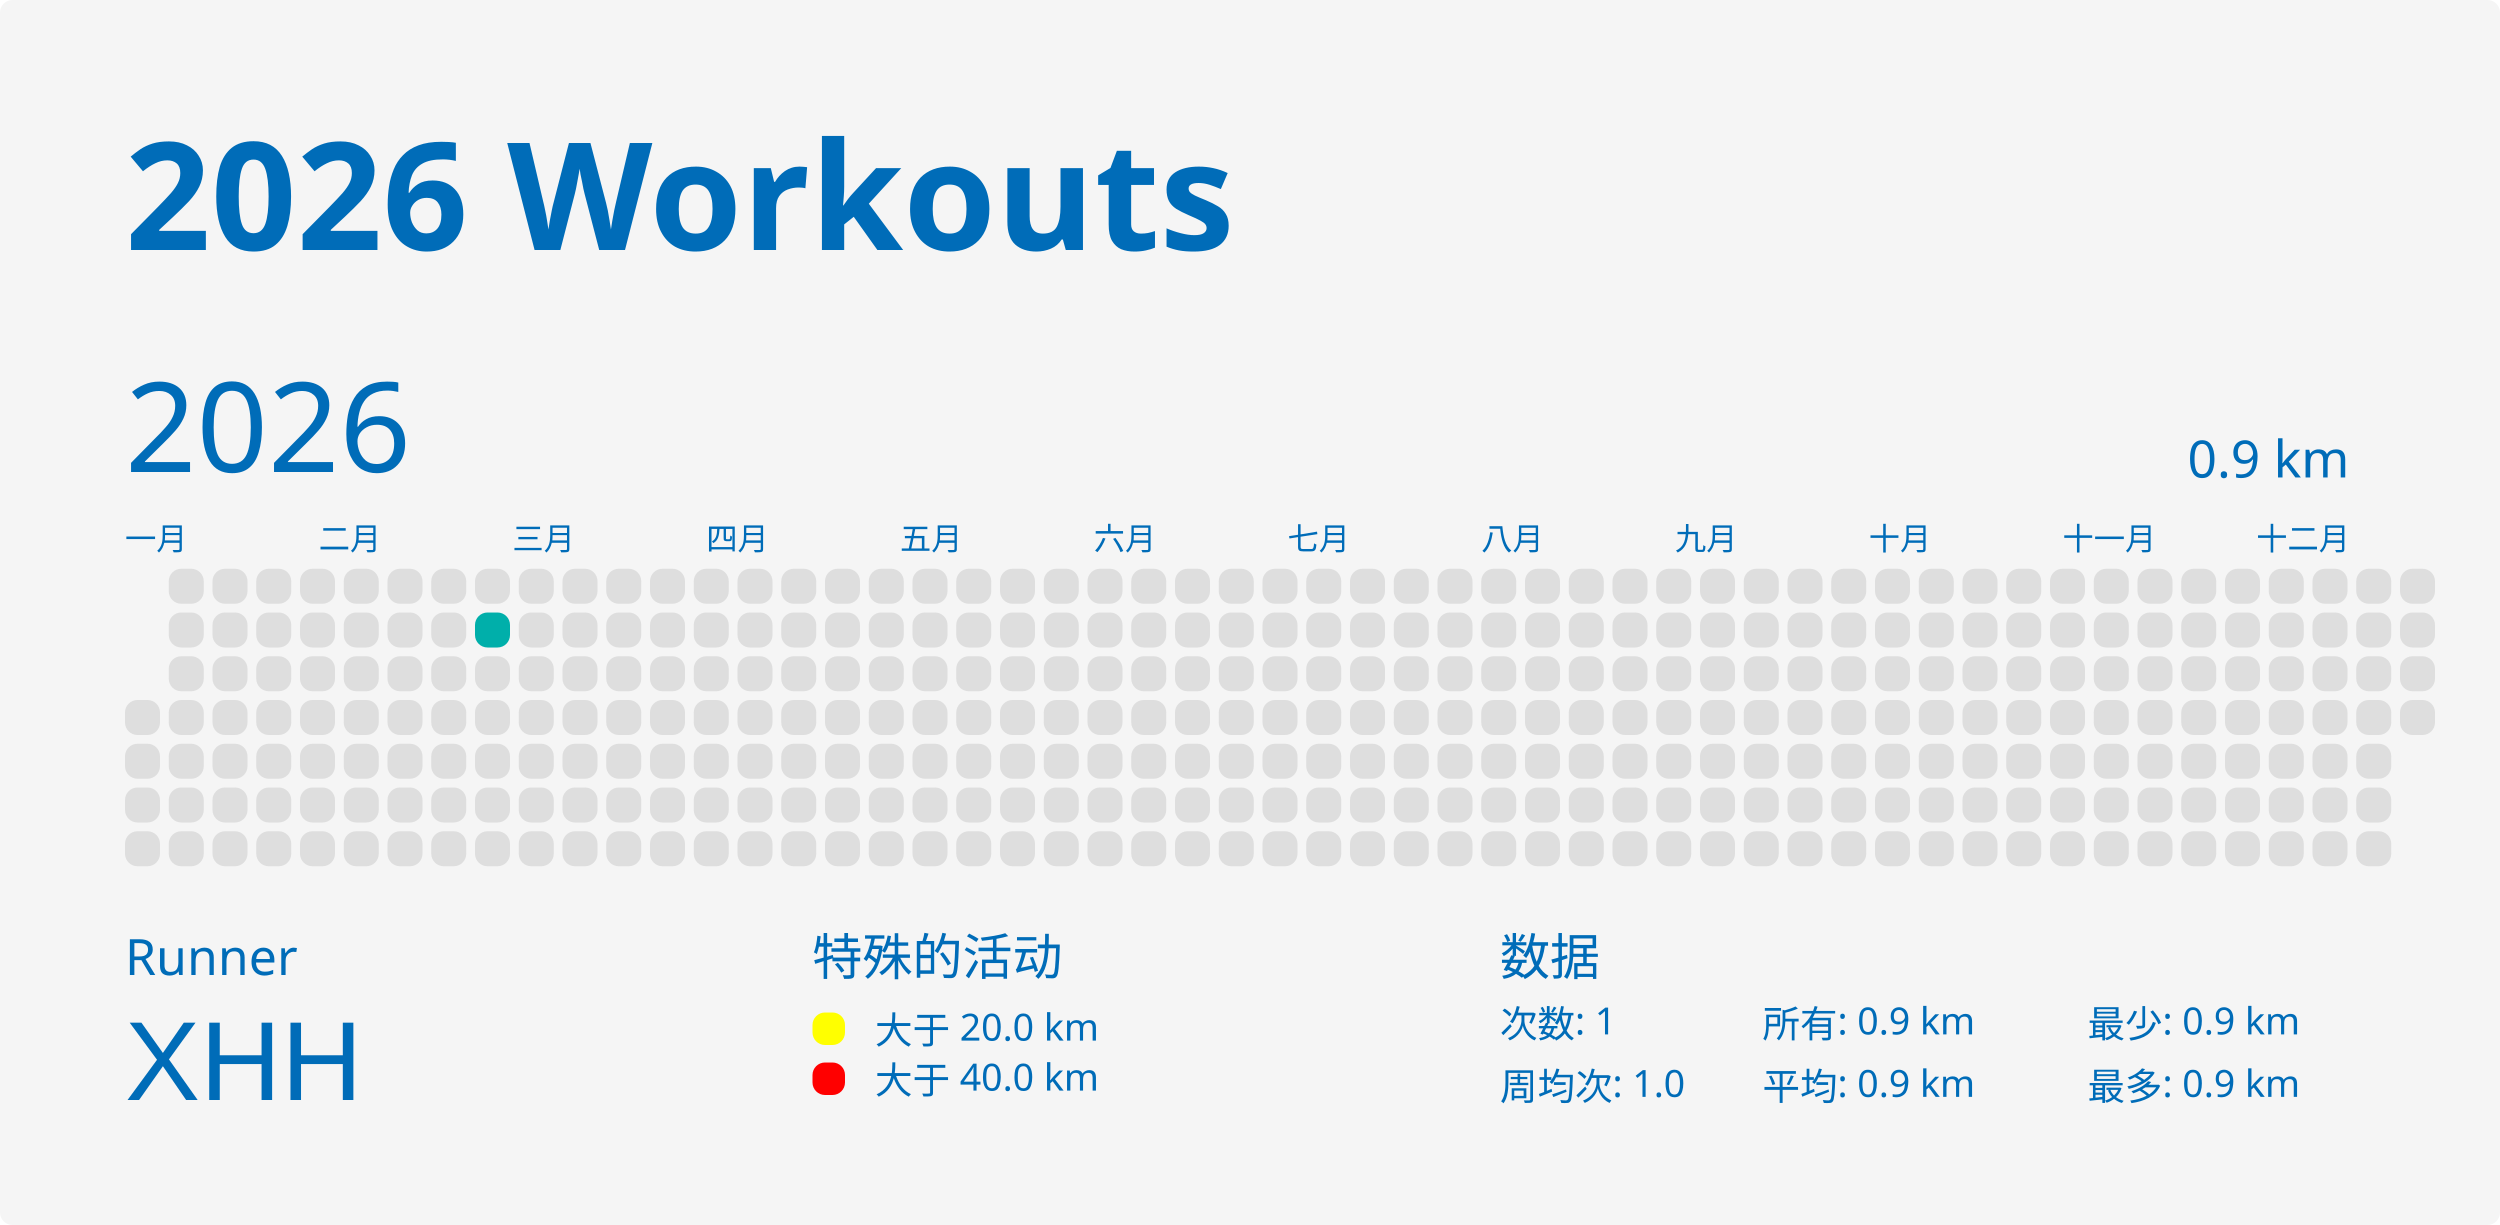
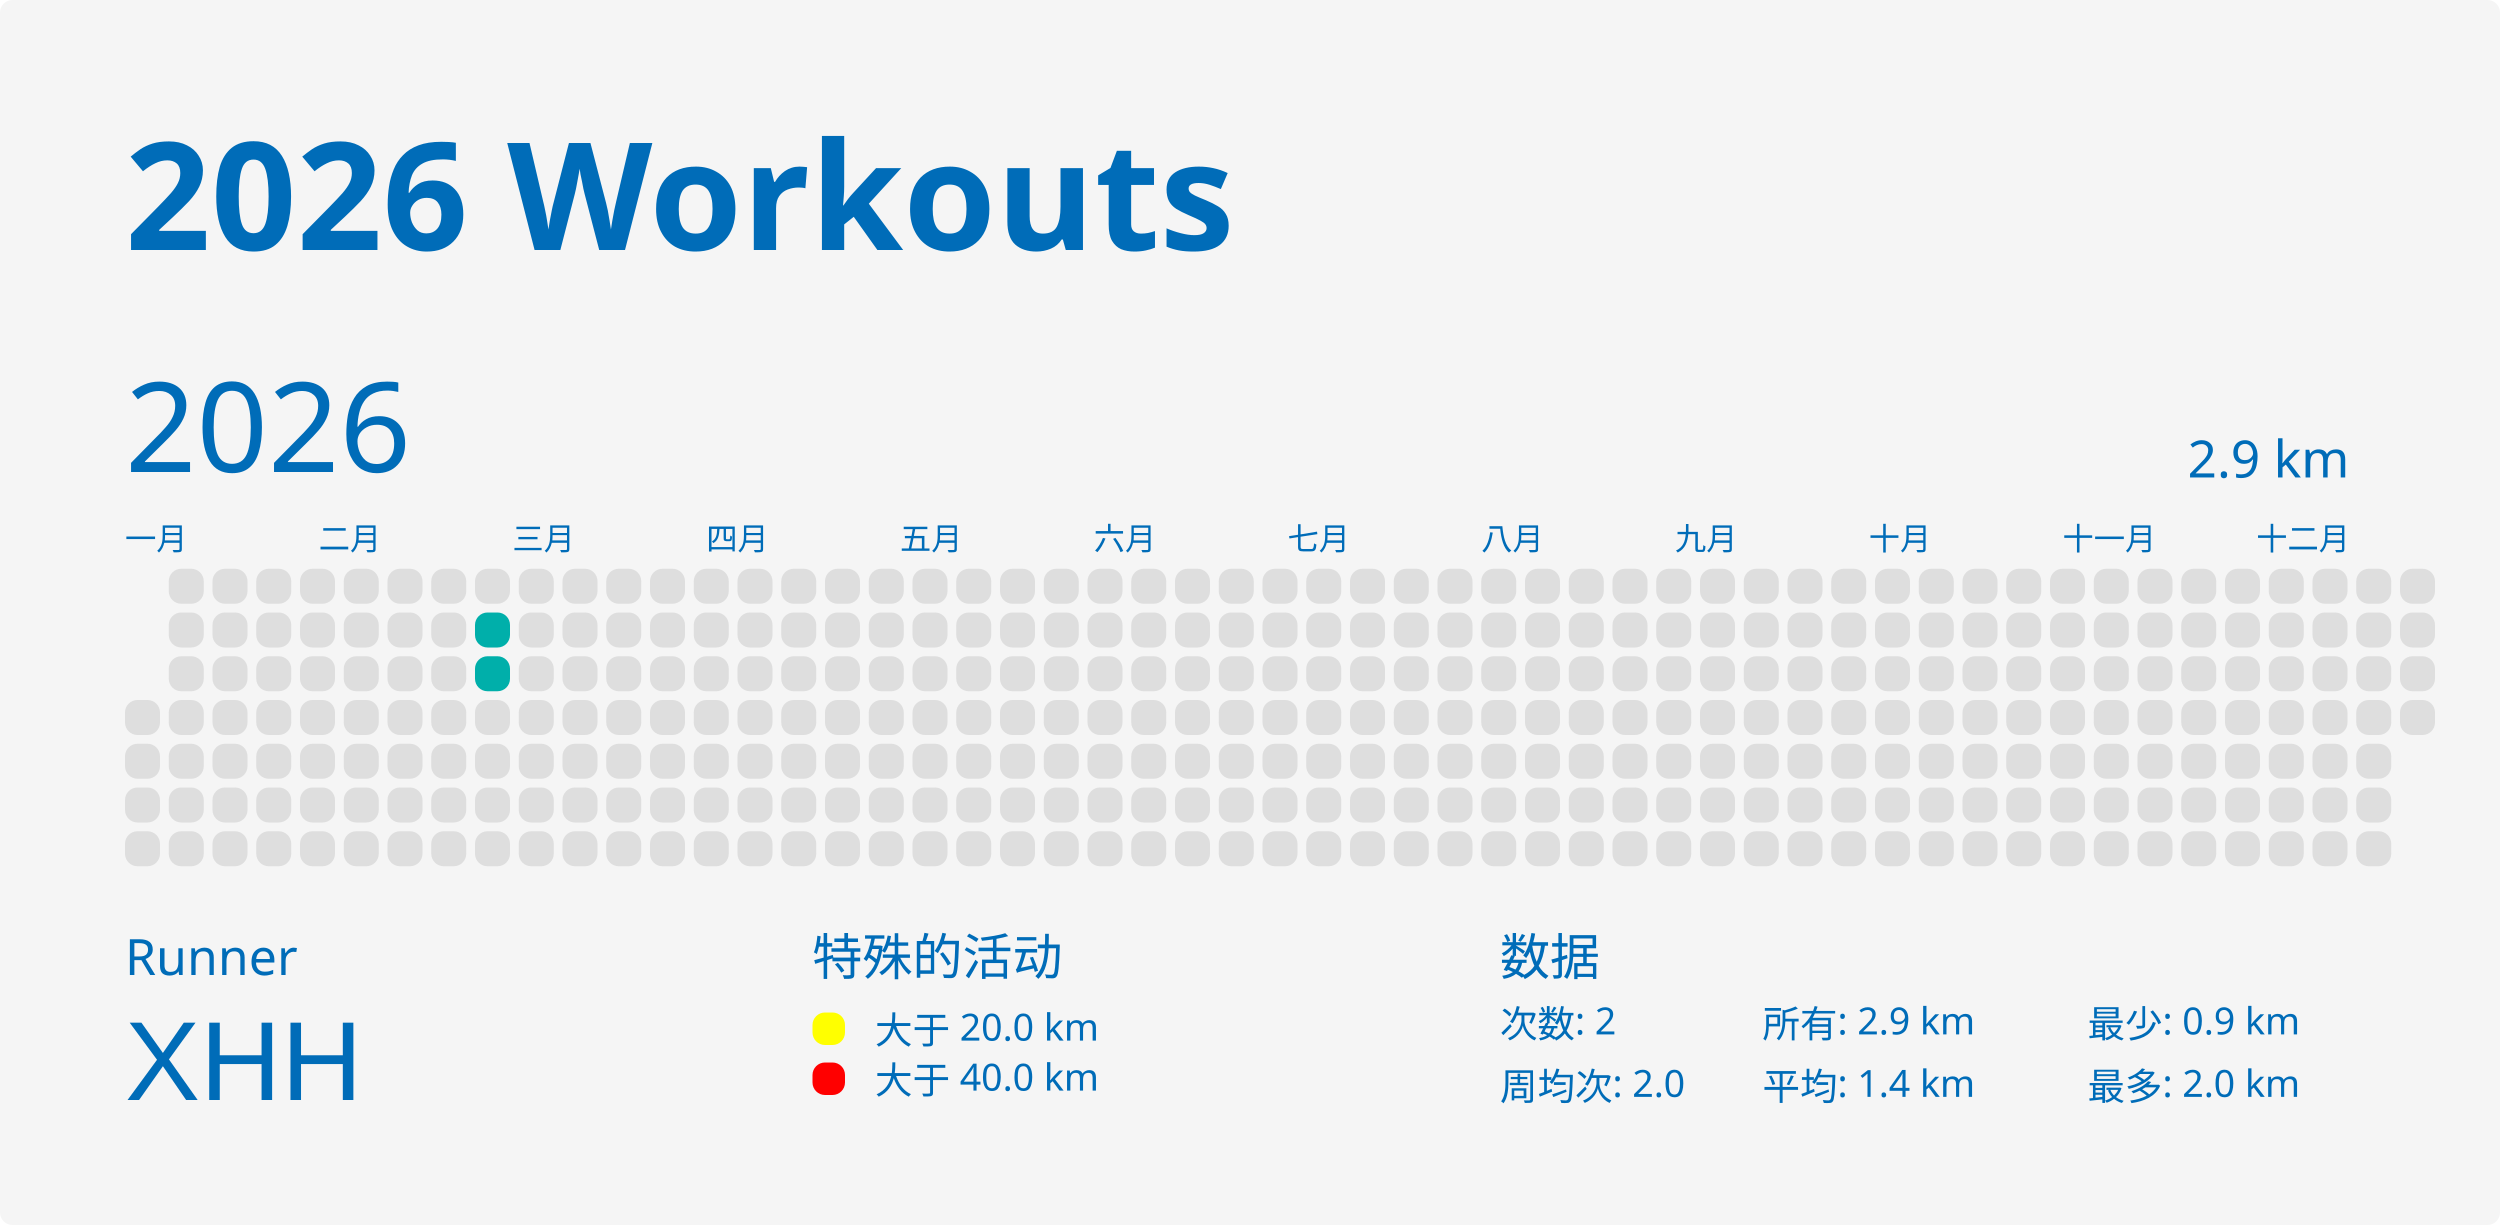
<svg xmlns="http://www.w3.org/2000/svg" baseProfile="full" height="98mm" version="1.1" viewBox="0,0,200,98" width="200mm">
  <defs />
  <rect fill="#f5f5f5" height="98" rx="1" ry="1" width="200" x="0" y="0" />
  <text fill="#006cb8" style="font-size:12px; font-family:MGI-Regular; font-weight:bold;" x="10" y="20">2026 Workouts</text>
  <text fill="#006cb8" style="font-size:4px; font-family:MGI-Regular" x="10" y="78">Runner</text>
  <text fill="#006cb8" style="font-size:9px; font-family:Arial" x="10" y="88">XHH</text>
  <text fill="#006cb8" style="font-size:4px; font-family:MGI-Regular" x="65" y="78">特殊的活动</text>
  <rect fill="yellow" height="2.6" rx="1" ry="1" width="2.6" x="65" y="81" />
  <text fill="#006cb8" style="font-size:3px; font-family:MGI-Regular" x="70" y="83.5">大于 20.0 km</text>
  <rect fill="red" height="2.6" rx="1" ry="1" width="2.6" x="65" y="85" />
  <text fill="#006cb8" style="font-size:3px; font-family:MGI-Regular" x="70" y="87.5">大于 40.0 km</text>
  <text fill="#006cb8" style="font-size:4px; font-family:MGI-Regular" x="120" y="78">数据</text>
-   <text fill="#006cb8" style="font-size:3px; font-family:MGI-Regular" x="120" y="83">次数: 1</text>
-   <text fill="#006cb8" style="font-size:3px; font-family:MGI-Regular" x="120" y="88">周均次: 1.0</text>
-   <text fill="#006cb8" style="font-size:3px; font-family:MGI-Regular" x="141" y="83">所有: 0.9 km</text>
-   <text fill="#006cb8" style="font-size:3px; font-family:MGI-Regular" x="141" y="88">平均: 0.9 km</text>
+   <text fill="#006cb8" style="font-size:3px; font-family:MGI-Regular" x="120" y="83">次数: 2</text>
+   <text fill="#006cb8" style="font-size:3px; font-family:MGI-Regular" x="120" y="88">周均次: 2.0</text>
+   <text fill="#006cb8" style="font-size:3px; font-family:MGI-Regular" x="141" y="83">所有: 2.9 km</text>
+   <text fill="#006cb8" style="font-size:3px; font-family:MGI-Regular" x="141" y="88">平均: 1.4 km</text>
  <text fill="#006cb8" style="font-size:3px; font-family:MGI-Regular" x="167" y="83">最少: 0.9 km</text>
-   <text fill="#006cb8" style="font-size:3px; font-family:MGI-Regular" x="167" y="88">最多: 0.9 km</text>
+   <text fill="#006cb8" style="font-size:3px; font-family:MGI-Regular" x="167" y="88">最多: 2.0 km</text>
  <text dominant-baseline="hanging" fill="#006cb8" style="font-size:10.0px; font-family:MGI-Regular;" x="10" y="30">2026</text>
-   <text dominant-baseline="hanging" fill="#006cb8" style="font-size:4.125px; font-family:MGI-Regular;" x="175" y="35">0.9 km</text>
+   <text dominant-baseline="hanging" fill="#006cb8" style="font-size:4.125px; font-family:MGI-Regular;" x="175" y="35">2.9 km</text>
  <text fill="#006cb8" style="font-size:2.5px; font-family:MGI-Regular" x="10.0" y="44">一月</text>
  <text fill="#006cb8" style="font-size:2.5px; font-family:MGI-Regular" x="25.5" y="44">二月</text>
  <text fill="#006cb8" style="font-size:2.5px; font-family:MGI-Regular" x="41.0" y="44">三月</text>
  <text fill="#006cb8" style="font-size:2.5px; font-family:MGI-Regular" x="56.5" y="44">四月</text>
  <text fill="#006cb8" style="font-size:2.5px; font-family:MGI-Regular" x="72.0" y="44">五月</text>
  <text fill="#006cb8" style="font-size:2.5px; font-family:MGI-Regular" x="87.5" y="44">六月</text>
  <text fill="#006cb8" style="font-size:2.5px; font-family:MGI-Regular" x="103.0" y="44">七月</text>
  <text fill="#006cb8" style="font-size:2.5px; font-family:MGI-Regular" x="118.5" y="44">八月</text>
  <text fill="#006cb8" style="font-size:2.5px; font-family:MGI-Regular" x="134.0" y="44">九月</text>
  <text fill="#006cb8" style="font-size:2.5px; font-family:MGI-Regular" x="149.5" y="44">十月</text>
  <text fill="#006cb8" style="font-size:2.5px; font-family:MGI-Regular" x="165.0" y="44">十一月</text>
  <text fill="#006cb8" style="font-size:2.5px; font-family:MGI-Regular" x="180.5" y="44">十二月</text>
  <rect fill="#dedede" height="2.8" rx="1" ry="1" width="2.8" x="10.0" y="56.0" />
  <rect fill="#dedede" height="2.8" rx="1" ry="1" width="2.8" x="10.0" y="59.5" />
  <rect fill="#dedede" height="2.8" rx="1" ry="1" width="2.8" x="10.0" y="63.0" />
  <rect fill="#dedede" height="2.8" rx="1" ry="1" width="2.8" x="10.0" y="66.5" />
  <rect fill="#dedede" height="2.8" rx="1" ry="1" width="2.8" x="13.5" y="45.5" />
  <rect fill="#dedede" height="2.8" rx="1" ry="1" width="2.8" x="13.5" y="49.0" />
  <rect fill="#dedede" height="2.8" rx="1" ry="1" width="2.8" x="13.5" y="52.5" />
  <rect fill="#dedede" height="2.8" rx="1" ry="1" width="2.8" x="13.5" y="56.0" />
  <rect fill="#dedede" height="2.8" rx="1" ry="1" width="2.8" x="13.5" y="59.5" />
  <rect fill="#dedede" height="2.8" rx="1" ry="1" width="2.8" x="13.5" y="63.0" />
  <rect fill="#dedede" height="2.8" rx="1" ry="1" width="2.8" x="13.5" y="66.5" />
  <rect fill="#dedede" height="2.8" rx="1" ry="1" width="2.8" x="17.0" y="45.5" />
  <rect fill="#dedede" height="2.8" rx="1" ry="1" width="2.8" x="17.0" y="49.0" />
  <rect fill="#dedede" height="2.8" rx="1" ry="1" width="2.8" x="17.0" y="52.5" />
  <rect fill="#dedede" height="2.8" rx="1" ry="1" width="2.8" x="17.0" y="56.0" />
  <rect fill="#dedede" height="2.8" rx="1" ry="1" width="2.8" x="17.0" y="59.5" />
  <rect fill="#dedede" height="2.8" rx="1" ry="1" width="2.8" x="17.0" y="63.0" />
  <rect fill="#dedede" height="2.8" rx="1" ry="1" width="2.8" x="17.0" y="66.5" />
  <rect fill="#dedede" height="2.8" rx="1" ry="1" width="2.8" x="20.5" y="45.5" />
  <rect fill="#dedede" height="2.8" rx="1" ry="1" width="2.8" x="20.5" y="49.0" />
  <rect fill="#dedede" height="2.8" rx="1" ry="1" width="2.8" x="20.5" y="52.5" />
  <rect fill="#dedede" height="2.8" rx="1" ry="1" width="2.8" x="20.5" y="56.0" />
  <rect fill="#dedede" height="2.8" rx="1" ry="1" width="2.8" x="20.5" y="59.5" />
  <rect fill="#dedede" height="2.8" rx="1" ry="1" width="2.8" x="20.5" y="63.0" />
  <rect fill="#dedede" height="2.8" rx="1" ry="1" width="2.8" x="20.5" y="66.5" />
  <rect fill="#dedede" height="2.8" rx="1" ry="1" width="2.8" x="24.0" y="45.5" />
  <rect fill="#dedede" height="2.8" rx="1" ry="1" width="2.8" x="24.0" y="49.0" />
  <rect fill="#dedede" height="2.8" rx="1" ry="1" width="2.8" x="24.0" y="52.5" />
  <rect fill="#dedede" height="2.8" rx="1" ry="1" width="2.8" x="24.0" y="56.0" />
  <rect fill="#dedede" height="2.8" rx="1" ry="1" width="2.8" x="24.0" y="59.5" />
  <rect fill="#dedede" height="2.8" rx="1" ry="1" width="2.8" x="24.0" y="63.0" />
  <rect fill="#dedede" height="2.8" rx="1" ry="1" width="2.8" x="24.0" y="66.5" />
  <rect fill="#dedede" height="2.8" rx="1" ry="1" width="2.8" x="27.5" y="45.5" />
  <rect fill="#dedede" height="2.8" rx="1" ry="1" width="2.8" x="27.5" y="49.0" />
  <rect fill="#dedede" height="2.8" rx="1" ry="1" width="2.8" x="27.5" y="52.5" />
  <rect fill="#dedede" height="2.8" rx="1" ry="1" width="2.8" x="27.5" y="56.0" />
  <rect fill="#dedede" height="2.8" rx="1" ry="1" width="2.8" x="27.5" y="59.5" />
  <rect fill="#dedede" height="2.8" rx="1" ry="1" width="2.8" x="27.5" y="63.0" />
  <rect fill="#dedede" height="2.8" rx="1" ry="1" width="2.8" x="27.5" y="66.5" />
  <rect fill="#dedede" height="2.8" rx="1" ry="1" width="2.8" x="31.0" y="45.5" />
  <rect fill="#dedede" height="2.8" rx="1" ry="1" width="2.8" x="31.0" y="49.0" />
  <rect fill="#dedede" height="2.8" rx="1" ry="1" width="2.8" x="31.0" y="52.5" />
  <rect fill="#dedede" height="2.8" rx="1" ry="1" width="2.8" x="31.0" y="56.0" />
  <rect fill="#dedede" height="2.8" rx="1" ry="1" width="2.8" x="31.0" y="59.5" />
  <rect fill="#dedede" height="2.8" rx="1" ry="1" width="2.8" x="31.0" y="63.0" />
  <rect fill="#dedede" height="2.8" rx="1" ry="1" width="2.8" x="31.0" y="66.5" />
  <rect fill="#dedede" height="2.8" rx="1" ry="1" width="2.8" x="34.5" y="45.5" />
  <rect fill="#dedede" height="2.8" rx="1" ry="1" width="2.8" x="34.5" y="49.0" />
  <rect fill="#dedede" height="2.8" rx="1" ry="1" width="2.8" x="34.5" y="52.5" />
  <rect fill="#dedede" height="2.8" rx="1" ry="1" width="2.8" x="34.5" y="56.0" />
  <rect fill="#dedede" height="2.8" rx="1" ry="1" width="2.8" x="34.5" y="59.5" />
  <rect fill="#dedede" height="2.8" rx="1" ry="1" width="2.8" x="34.5" y="63.0" />
  <rect fill="#dedede" height="2.8" rx="1" ry="1" width="2.8" x="34.5" y="66.5" />
  <rect fill="#dedede" height="2.8" rx="1" ry="1" width="2.8" x="38.0" y="45.5" />
  <rect fill="#00AFAA" height="2.8" rx="1" ry="1" width="2.8" x="38.0" y="49.0" />
-   <rect fill="#dedede" height="2.8" rx="1" ry="1" width="2.8" x="38.0" y="52.5" />
+   <rect fill="#00AFAA" height="2.8" rx="1" ry="1" width="2.8" x="38.0" y="52.5" />
  <rect fill="#dedede" height="2.8" rx="1" ry="1" width="2.8" x="38.0" y="56.0" />
  <rect fill="#dedede" height="2.8" rx="1" ry="1" width="2.8" x="38.0" y="59.5" />
  <rect fill="#dedede" height="2.8" rx="1" ry="1" width="2.8" x="38.0" y="63.0" />
  <rect fill="#dedede" height="2.8" rx="1" ry="1" width="2.8" x="38.0" y="66.5" />
  <rect fill="#dedede" height="2.8" rx="1" ry="1" width="2.8" x="41.5" y="45.5" />
  <rect fill="#dedede" height="2.8" rx="1" ry="1" width="2.8" x="41.5" y="49.0" />
  <rect fill="#dedede" height="2.8" rx="1" ry="1" width="2.8" x="41.5" y="52.5" />
  <rect fill="#dedede" height="2.8" rx="1" ry="1" width="2.8" x="41.5" y="56.0" />
  <rect fill="#dedede" height="2.8" rx="1" ry="1" width="2.8" x="41.5" y="59.5" />
  <rect fill="#dedede" height="2.8" rx="1" ry="1" width="2.8" x="41.5" y="63.0" />
  <rect fill="#dedede" height="2.8" rx="1" ry="1" width="2.8" x="41.5" y="66.5" />
  <rect fill="#dedede" height="2.8" rx="1" ry="1" width="2.8" x="45.0" y="45.5" />
  <rect fill="#dedede" height="2.8" rx="1" ry="1" width="2.8" x="45.0" y="49.0" />
  <rect fill="#dedede" height="2.8" rx="1" ry="1" width="2.8" x="45.0" y="52.5" />
  <rect fill="#dedede" height="2.8" rx="1" ry="1" width="2.8" x="45.0" y="56.0" />
  <rect fill="#dedede" height="2.8" rx="1" ry="1" width="2.8" x="45.0" y="59.5" />
  <rect fill="#dedede" height="2.8" rx="1" ry="1" width="2.8" x="45.0" y="63.0" />
  <rect fill="#dedede" height="2.8" rx="1" ry="1" width="2.8" x="45.0" y="66.5" />
  <rect fill="#dedede" height="2.8" rx="1" ry="1" width="2.8" x="48.5" y="45.5" />
  <rect fill="#dedede" height="2.8" rx="1" ry="1" width="2.8" x="48.5" y="49.0" />
  <rect fill="#dedede" height="2.8" rx="1" ry="1" width="2.8" x="48.5" y="52.5" />
  <rect fill="#dedede" height="2.8" rx="1" ry="1" width="2.8" x="48.5" y="56.0" />
  <rect fill="#dedede" height="2.8" rx="1" ry="1" width="2.8" x="48.5" y="59.5" />
  <rect fill="#dedede" height="2.8" rx="1" ry="1" width="2.8" x="48.5" y="63.0" />
  <rect fill="#dedede" height="2.8" rx="1" ry="1" width="2.8" x="48.5" y="66.5" />
  <rect fill="#dedede" height="2.8" rx="1" ry="1" width="2.8" x="52.0" y="45.5" />
  <rect fill="#dedede" height="2.8" rx="1" ry="1" width="2.8" x="52.0" y="49.0" />
  <rect fill="#dedede" height="2.8" rx="1" ry="1" width="2.8" x="52.0" y="52.5" />
  <rect fill="#dedede" height="2.8" rx="1" ry="1" width="2.8" x="52.0" y="56.0" />
  <rect fill="#dedede" height="2.8" rx="1" ry="1" width="2.8" x="52.0" y="59.5" />
  <rect fill="#dedede" height="2.8" rx="1" ry="1" width="2.8" x="52.0" y="63.0" />
  <rect fill="#dedede" height="2.8" rx="1" ry="1" width="2.8" x="52.0" y="66.5" />
  <rect fill="#dedede" height="2.8" rx="1" ry="1" width="2.8" x="55.5" y="45.5" />
  <rect fill="#dedede" height="2.8" rx="1" ry="1" width="2.8" x="55.5" y="49.0" />
  <rect fill="#dedede" height="2.8" rx="1" ry="1" width="2.8" x="55.5" y="52.5" />
  <rect fill="#dedede" height="2.8" rx="1" ry="1" width="2.8" x="55.5" y="56.0" />
  <rect fill="#dedede" height="2.8" rx="1" ry="1" width="2.8" x="55.5" y="59.5" />
  <rect fill="#dedede" height="2.8" rx="1" ry="1" width="2.8" x="55.5" y="63.0" />
  <rect fill="#dedede" height="2.8" rx="1" ry="1" width="2.8" x="55.5" y="66.5" />
  <rect fill="#dedede" height="2.8" rx="1" ry="1" width="2.8" x="59.0" y="45.5" />
  <rect fill="#dedede" height="2.8" rx="1" ry="1" width="2.8" x="59.0" y="49.0" />
  <rect fill="#dedede" height="2.8" rx="1" ry="1" width="2.8" x="59.0" y="52.5" />
  <rect fill="#dedede" height="2.8" rx="1" ry="1" width="2.8" x="59.0" y="56.0" />
  <rect fill="#dedede" height="2.8" rx="1" ry="1" width="2.8" x="59.0" y="59.5" />
  <rect fill="#dedede" height="2.8" rx="1" ry="1" width="2.8" x="59.0" y="63.0" />
  <rect fill="#dedede" height="2.8" rx="1" ry="1" width="2.8" x="59.0" y="66.5" />
  <rect fill="#dedede" height="2.8" rx="1" ry="1" width="2.8" x="62.5" y="45.5" />
  <rect fill="#dedede" height="2.8" rx="1" ry="1" width="2.8" x="62.5" y="49.0" />
  <rect fill="#dedede" height="2.8" rx="1" ry="1" width="2.8" x="62.5" y="52.5" />
  <rect fill="#dedede" height="2.8" rx="1" ry="1" width="2.8" x="62.5" y="56.0" />
  <rect fill="#dedede" height="2.8" rx="1" ry="1" width="2.8" x="62.5" y="59.5" />
  <rect fill="#dedede" height="2.8" rx="1" ry="1" width="2.8" x="62.5" y="63.0" />
  <rect fill="#dedede" height="2.8" rx="1" ry="1" width="2.8" x="62.5" y="66.5" />
  <rect fill="#dedede" height="2.8" rx="1" ry="1" width="2.8" x="66.0" y="45.5" />
  <rect fill="#dedede" height="2.8" rx="1" ry="1" width="2.8" x="66.0" y="49.0" />
  <rect fill="#dedede" height="2.8" rx="1" ry="1" width="2.8" x="66.0" y="52.5" />
  <rect fill="#dedede" height="2.8" rx="1" ry="1" width="2.8" x="66.0" y="56.0" />
  <rect fill="#dedede" height="2.8" rx="1" ry="1" width="2.8" x="66.0" y="59.5" />
  <rect fill="#dedede" height="2.8" rx="1" ry="1" width="2.8" x="66.0" y="63.0" />
  <rect fill="#dedede" height="2.8" rx="1" ry="1" width="2.8" x="66.0" y="66.5" />
  <rect fill="#dedede" height="2.8" rx="1" ry="1" width="2.8" x="69.5" y="45.5" />
  <rect fill="#dedede" height="2.8" rx="1" ry="1" width="2.8" x="69.5" y="49.0" />
  <rect fill="#dedede" height="2.8" rx="1" ry="1" width="2.8" x="69.5" y="52.5" />
  <rect fill="#dedede" height="2.8" rx="1" ry="1" width="2.8" x="69.5" y="56.0" />
  <rect fill="#dedede" height="2.8" rx="1" ry="1" width="2.8" x="69.5" y="59.5" />
  <rect fill="#dedede" height="2.8" rx="1" ry="1" width="2.8" x="69.5" y="63.0" />
  <rect fill="#dedede" height="2.8" rx="1" ry="1" width="2.8" x="69.5" y="66.5" />
  <rect fill="#dedede" height="2.8" rx="1" ry="1" width="2.8" x="73.0" y="45.5" />
  <rect fill="#dedede" height="2.8" rx="1" ry="1" width="2.8" x="73.0" y="49.0" />
  <rect fill="#dedede" height="2.8" rx="1" ry="1" width="2.8" x="73.0" y="52.5" />
  <rect fill="#dedede" height="2.8" rx="1" ry="1" width="2.8" x="73.0" y="56.0" />
  <rect fill="#dedede" height="2.8" rx="1" ry="1" width="2.8" x="73.0" y="59.5" />
  <rect fill="#dedede" height="2.8" rx="1" ry="1" width="2.8" x="73.0" y="63.0" />
  <rect fill="#dedede" height="2.8" rx="1" ry="1" width="2.8" x="73.0" y="66.5" />
  <rect fill="#dedede" height="2.8" rx="1" ry="1" width="2.8" x="76.5" y="45.5" />
  <rect fill="#dedede" height="2.8" rx="1" ry="1" width="2.8" x="76.5" y="49.0" />
  <rect fill="#dedede" height="2.8" rx="1" ry="1" width="2.8" x="76.5" y="52.5" />
  <rect fill="#dedede" height="2.8" rx="1" ry="1" width="2.8" x="76.5" y="56.0" />
  <rect fill="#dedede" height="2.8" rx="1" ry="1" width="2.8" x="76.5" y="59.5" />
  <rect fill="#dedede" height="2.8" rx="1" ry="1" width="2.8" x="76.5" y="63.0" />
  <rect fill="#dedede" height="2.8" rx="1" ry="1" width="2.8" x="76.5" y="66.5" />
  <rect fill="#dedede" height="2.8" rx="1" ry="1" width="2.8" x="80.0" y="45.5" />
  <rect fill="#dedede" height="2.8" rx="1" ry="1" width="2.8" x="80.0" y="49.0" />
  <rect fill="#dedede" height="2.8" rx="1" ry="1" width="2.8" x="80.0" y="52.5" />
  <rect fill="#dedede" height="2.8" rx="1" ry="1" width="2.8" x="80.0" y="56.0" />
  <rect fill="#dedede" height="2.8" rx="1" ry="1" width="2.8" x="80.0" y="59.5" />
  <rect fill="#dedede" height="2.8" rx="1" ry="1" width="2.8" x="80.0" y="63.0" />
  <rect fill="#dedede" height="2.8" rx="1" ry="1" width="2.8" x="80.0" y="66.5" />
  <rect fill="#dedede" height="2.8" rx="1" ry="1" width="2.8" x="83.5" y="45.5" />
  <rect fill="#dedede" height="2.8" rx="1" ry="1" width="2.8" x="83.5" y="49.0" />
  <rect fill="#dedede" height="2.8" rx="1" ry="1" width="2.8" x="83.5" y="52.5" />
  <rect fill="#dedede" height="2.8" rx="1" ry="1" width="2.8" x="83.5" y="56.0" />
  <rect fill="#dedede" height="2.8" rx="1" ry="1" width="2.8" x="83.5" y="59.5" />
  <rect fill="#dedede" height="2.8" rx="1" ry="1" width="2.8" x="83.5" y="63.0" />
  <rect fill="#dedede" height="2.8" rx="1" ry="1" width="2.8" x="83.5" y="66.5" />
  <rect fill="#dedede" height="2.8" rx="1" ry="1" width="2.8" x="87.0" y="45.5" />
  <rect fill="#dedede" height="2.8" rx="1" ry="1" width="2.8" x="87.0" y="49.0" />
  <rect fill="#dedede" height="2.8" rx="1" ry="1" width="2.8" x="87.0" y="52.5" />
  <rect fill="#dedede" height="2.8" rx="1" ry="1" width="2.8" x="87.0" y="56.0" />
  <rect fill="#dedede" height="2.8" rx="1" ry="1" width="2.8" x="87.0" y="59.5" />
  <rect fill="#dedede" height="2.8" rx="1" ry="1" width="2.8" x="87.0" y="63.0" />
  <rect fill="#dedede" height="2.8" rx="1" ry="1" width="2.8" x="87.0" y="66.5" />
  <rect fill="#dedede" height="2.8" rx="1" ry="1" width="2.8" x="90.5" y="45.5" />
  <rect fill="#dedede" height="2.8" rx="1" ry="1" width="2.8" x="90.5" y="49.0" />
  <rect fill="#dedede" height="2.8" rx="1" ry="1" width="2.8" x="90.5" y="52.5" />
  <rect fill="#dedede" height="2.8" rx="1" ry="1" width="2.8" x="90.5" y="56.0" />
  <rect fill="#dedede" height="2.8" rx="1" ry="1" width="2.8" x="90.5" y="59.5" />
  <rect fill="#dedede" height="2.8" rx="1" ry="1" width="2.8" x="90.5" y="63.0" />
  <rect fill="#dedede" height="2.8" rx="1" ry="1" width="2.8" x="90.5" y="66.5" />
  <rect fill="#dedede" height="2.8" rx="1" ry="1" width="2.8" x="94.0" y="45.5" />
  <rect fill="#dedede" height="2.8" rx="1" ry="1" width="2.8" x="94.0" y="49.0" />
  <rect fill="#dedede" height="2.8" rx="1" ry="1" width="2.8" x="94.0" y="52.5" />
  <rect fill="#dedede" height="2.8" rx="1" ry="1" width="2.8" x="94.0" y="56.0" />
  <rect fill="#dedede" height="2.8" rx="1" ry="1" width="2.8" x="94.0" y="59.5" />
  <rect fill="#dedede" height="2.8" rx="1" ry="1" width="2.8" x="94.0" y="63.0" />
  <rect fill="#dedede" height="2.8" rx="1" ry="1" width="2.8" x="94.0" y="66.5" />
  <rect fill="#dedede" height="2.8" rx="1" ry="1" width="2.8" x="97.5" y="45.5" />
  <rect fill="#dedede" height="2.8" rx="1" ry="1" width="2.8" x="97.5" y="49.0" />
  <rect fill="#dedede" height="2.8" rx="1" ry="1" width="2.8" x="97.5" y="52.5" />
  <rect fill="#dedede" height="2.8" rx="1" ry="1" width="2.8" x="97.5" y="56.0" />
  <rect fill="#dedede" height="2.8" rx="1" ry="1" width="2.8" x="97.5" y="59.5" />
  <rect fill="#dedede" height="2.8" rx="1" ry="1" width="2.8" x="97.5" y="63.0" />
  <rect fill="#dedede" height="2.8" rx="1" ry="1" width="2.8" x="97.5" y="66.5" />
  <rect fill="#dedede" height="2.8" rx="1" ry="1" width="2.8" x="101.0" y="45.5" />
  <rect fill="#dedede" height="2.8" rx="1" ry="1" width="2.8" x="101.0" y="49.0" />
  <rect fill="#dedede" height="2.8" rx="1" ry="1" width="2.8" x="101.0" y="52.5" />
  <rect fill="#dedede" height="2.8" rx="1" ry="1" width="2.8" x="101.0" y="56.0" />
  <rect fill="#dedede" height="2.8" rx="1" ry="1" width="2.8" x="101.0" y="59.5" />
  <rect fill="#dedede" height="2.8" rx="1" ry="1" width="2.8" x="101.0" y="63.0" />
  <rect fill="#dedede" height="2.8" rx="1" ry="1" width="2.8" x="101.0" y="66.5" />
  <rect fill="#dedede" height="2.8" rx="1" ry="1" width="2.8" x="104.5" y="45.5" />
  <rect fill="#dedede" height="2.8" rx="1" ry="1" width="2.8" x="104.5" y="49.0" />
  <rect fill="#dedede" height="2.8" rx="1" ry="1" width="2.8" x="104.5" y="52.5" />
  <rect fill="#dedede" height="2.8" rx="1" ry="1" width="2.8" x="104.5" y="56.0" />
  <rect fill="#dedede" height="2.8" rx="1" ry="1" width="2.8" x="104.5" y="59.5" />
  <rect fill="#dedede" height="2.8" rx="1" ry="1" width="2.8" x="104.5" y="63.0" />
  <rect fill="#dedede" height="2.8" rx="1" ry="1" width="2.8" x="104.5" y="66.5" />
  <rect fill="#dedede" height="2.8" rx="1" ry="1" width="2.8" x="108.0" y="45.5" />
  <rect fill="#dedede" height="2.8" rx="1" ry="1" width="2.8" x="108.0" y="49.0" />
  <rect fill="#dedede" height="2.8" rx="1" ry="1" width="2.8" x="108.0" y="52.5" />
  <rect fill="#dedede" height="2.8" rx="1" ry="1" width="2.8" x="108.0" y="56.0" />
  <rect fill="#dedede" height="2.8" rx="1" ry="1" width="2.8" x="108.0" y="59.5" />
  <rect fill="#dedede" height="2.8" rx="1" ry="1" width="2.8" x="108.0" y="63.0" />
  <rect fill="#dedede" height="2.8" rx="1" ry="1" width="2.8" x="108.0" y="66.5" />
  <rect fill="#dedede" height="2.8" rx="1" ry="1" width="2.8" x="111.5" y="45.5" />
  <rect fill="#dedede" height="2.8" rx="1" ry="1" width="2.8" x="111.5" y="49.0" />
  <rect fill="#dedede" height="2.8" rx="1" ry="1" width="2.8" x="111.5" y="52.5" />
  <rect fill="#dedede" height="2.8" rx="1" ry="1" width="2.8" x="111.5" y="56.0" />
  <rect fill="#dedede" height="2.8" rx="1" ry="1" width="2.8" x="111.5" y="59.5" />
  <rect fill="#dedede" height="2.8" rx="1" ry="1" width="2.8" x="111.5" y="63.0" />
  <rect fill="#dedede" height="2.8" rx="1" ry="1" width="2.8" x="111.5" y="66.5" />
  <rect fill="#dedede" height="2.8" rx="1" ry="1" width="2.8" x="115.0" y="45.5" />
  <rect fill="#dedede" height="2.8" rx="1" ry="1" width="2.8" x="115.0" y="49.0" />
  <rect fill="#dedede" height="2.8" rx="1" ry="1" width="2.8" x="115.0" y="52.5" />
  <rect fill="#dedede" height="2.8" rx="1" ry="1" width="2.8" x="115.0" y="56.0" />
  <rect fill="#dedede" height="2.8" rx="1" ry="1" width="2.8" x="115.0" y="59.5" />
  <rect fill="#dedede" height="2.8" rx="1" ry="1" width="2.8" x="115.0" y="63.0" />
  <rect fill="#dedede" height="2.8" rx="1" ry="1" width="2.8" x="115.0" y="66.5" />
  <rect fill="#dedede" height="2.8" rx="1" ry="1" width="2.8" x="118.5" y="45.5" />
  <rect fill="#dedede" height="2.8" rx="1" ry="1" width="2.8" x="118.5" y="49.0" />
  <rect fill="#dedede" height="2.8" rx="1" ry="1" width="2.8" x="118.5" y="52.5" />
  <rect fill="#dedede" height="2.8" rx="1" ry="1" width="2.8" x="118.5" y="56.0" />
  <rect fill="#dedede" height="2.8" rx="1" ry="1" width="2.8" x="118.5" y="59.5" />
  <rect fill="#dedede" height="2.8" rx="1" ry="1" width="2.8" x="118.5" y="63.0" />
  <rect fill="#dedede" height="2.8" rx="1" ry="1" width="2.8" x="118.5" y="66.5" />
  <rect fill="#dedede" height="2.8" rx="1" ry="1" width="2.8" x="122.0" y="45.5" />
  <rect fill="#dedede" height="2.8" rx="1" ry="1" width="2.8" x="122.0" y="49.0" />
  <rect fill="#dedede" height="2.8" rx="1" ry="1" width="2.8" x="122.0" y="52.5" />
  <rect fill="#dedede" height="2.8" rx="1" ry="1" width="2.8" x="122.0" y="56.0" />
  <rect fill="#dedede" height="2.8" rx="1" ry="1" width="2.8" x="122.0" y="59.5" />
  <rect fill="#dedede" height="2.8" rx="1" ry="1" width="2.8" x="122.0" y="63.0" />
  <rect fill="#dedede" height="2.8" rx="1" ry="1" width="2.8" x="122.0" y="66.5" />
  <rect fill="#dedede" height="2.8" rx="1" ry="1" width="2.8" x="125.5" y="45.5" />
  <rect fill="#dedede" height="2.8" rx="1" ry="1" width="2.8" x="125.5" y="49.0" />
  <rect fill="#dedede" height="2.8" rx="1" ry="1" width="2.8" x="125.5" y="52.5" />
  <rect fill="#dedede" height="2.8" rx="1" ry="1" width="2.8" x="125.5" y="56.0" />
  <rect fill="#dedede" height="2.8" rx="1" ry="1" width="2.8" x="125.5" y="59.5" />
  <rect fill="#dedede" height="2.8" rx="1" ry="1" width="2.8" x="125.5" y="63.0" />
  <rect fill="#dedede" height="2.8" rx="1" ry="1" width="2.8" x="125.5" y="66.5" />
  <rect fill="#dedede" height="2.8" rx="1" ry="1" width="2.8" x="129.0" y="45.5" />
  <rect fill="#dedede" height="2.8" rx="1" ry="1" width="2.8" x="129.0" y="49.0" />
  <rect fill="#dedede" height="2.8" rx="1" ry="1" width="2.8" x="129.0" y="52.5" />
  <rect fill="#dedede" height="2.8" rx="1" ry="1" width="2.8" x="129.0" y="56.0" />
  <rect fill="#dedede" height="2.8" rx="1" ry="1" width="2.8" x="129.0" y="59.5" />
  <rect fill="#dedede" height="2.8" rx="1" ry="1" width="2.8" x="129.0" y="63.0" />
  <rect fill="#dedede" height="2.8" rx="1" ry="1" width="2.8" x="129.0" y="66.5" />
  <rect fill="#dedede" height="2.8" rx="1" ry="1" width="2.8" x="132.5" y="45.5" />
  <rect fill="#dedede" height="2.8" rx="1" ry="1" width="2.8" x="132.5" y="49.0" />
  <rect fill="#dedede" height="2.8" rx="1" ry="1" width="2.8" x="132.5" y="52.5" />
  <rect fill="#dedede" height="2.8" rx="1" ry="1" width="2.8" x="132.5" y="56.0" />
  <rect fill="#dedede" height="2.8" rx="1" ry="1" width="2.8" x="132.5" y="59.5" />
  <rect fill="#dedede" height="2.8" rx="1" ry="1" width="2.8" x="132.5" y="63.0" />
  <rect fill="#dedede" height="2.8" rx="1" ry="1" width="2.8" x="132.5" y="66.5" />
  <rect fill="#dedede" height="2.8" rx="1" ry="1" width="2.8" x="136.0" y="45.5" />
  <rect fill="#dedede" height="2.8" rx="1" ry="1" width="2.8" x="136.0" y="49.0" />
  <rect fill="#dedede" height="2.8" rx="1" ry="1" width="2.8" x="136.0" y="52.5" />
  <rect fill="#dedede" height="2.8" rx="1" ry="1" width="2.8" x="136.0" y="56.0" />
  <rect fill="#dedede" height="2.8" rx="1" ry="1" width="2.8" x="136.0" y="59.5" />
  <rect fill="#dedede" height="2.8" rx="1" ry="1" width="2.8" x="136.0" y="63.0" />
  <rect fill="#dedede" height="2.8" rx="1" ry="1" width="2.8" x="136.0" y="66.5" />
  <rect fill="#dedede" height="2.8" rx="1" ry="1" width="2.8" x="139.5" y="45.5" />
  <rect fill="#dedede" height="2.8" rx="1" ry="1" width="2.8" x="139.5" y="49.0" />
  <rect fill="#dedede" height="2.8" rx="1" ry="1" width="2.8" x="139.5" y="52.5" />
  <rect fill="#dedede" height="2.8" rx="1" ry="1" width="2.8" x="139.5" y="56.0" />
  <rect fill="#dedede" height="2.8" rx="1" ry="1" width="2.8" x="139.5" y="59.5" />
  <rect fill="#dedede" height="2.8" rx="1" ry="1" width="2.8" x="139.5" y="63.0" />
  <rect fill="#dedede" height="2.8" rx="1" ry="1" width="2.8" x="139.5" y="66.5" />
  <rect fill="#dedede" height="2.8" rx="1" ry="1" width="2.8" x="143.0" y="45.5" />
  <rect fill="#dedede" height="2.8" rx="1" ry="1" width="2.8" x="143.0" y="49.0" />
  <rect fill="#dedede" height="2.8" rx="1" ry="1" width="2.8" x="143.0" y="52.5" />
  <rect fill="#dedede" height="2.8" rx="1" ry="1" width="2.8" x="143.0" y="56.0" />
  <rect fill="#dedede" height="2.8" rx="1" ry="1" width="2.8" x="143.0" y="59.5" />
  <rect fill="#dedede" height="2.8" rx="1" ry="1" width="2.8" x="143.0" y="63.0" />
  <rect fill="#dedede" height="2.8" rx="1" ry="1" width="2.8" x="143.0" y="66.5" />
  <rect fill="#dedede" height="2.8" rx="1" ry="1" width="2.8" x="146.5" y="45.5" />
  <rect fill="#dedede" height="2.8" rx="1" ry="1" width="2.8" x="146.5" y="49.0" />
  <rect fill="#dedede" height="2.8" rx="1" ry="1" width="2.8" x="146.5" y="52.5" />
  <rect fill="#dedede" height="2.8" rx="1" ry="1" width="2.8" x="146.5" y="56.0" />
  <rect fill="#dedede" height="2.8" rx="1" ry="1" width="2.8" x="146.5" y="59.5" />
  <rect fill="#dedede" height="2.8" rx="1" ry="1" width="2.8" x="146.5" y="63.0" />
  <rect fill="#dedede" height="2.8" rx="1" ry="1" width="2.8" x="146.5" y="66.5" />
  <rect fill="#dedede" height="2.8" rx="1" ry="1" width="2.8" x="150.0" y="45.5" />
  <rect fill="#dedede" height="2.8" rx="1" ry="1" width="2.8" x="150.0" y="49.0" />
  <rect fill="#dedede" height="2.8" rx="1" ry="1" width="2.8" x="150.0" y="52.5" />
  <rect fill="#dedede" height="2.8" rx="1" ry="1" width="2.8" x="150.0" y="56.0" />
  <rect fill="#dedede" height="2.8" rx="1" ry="1" width="2.8" x="150.0" y="59.5" />
  <rect fill="#dedede" height="2.8" rx="1" ry="1" width="2.8" x="150.0" y="63.0" />
  <rect fill="#dedede" height="2.8" rx="1" ry="1" width="2.8" x="150.0" y="66.5" />
  <rect fill="#dedede" height="2.8" rx="1" ry="1" width="2.8" x="153.5" y="45.5" />
  <rect fill="#dedede" height="2.8" rx="1" ry="1" width="2.8" x="153.5" y="49.0" />
  <rect fill="#dedede" height="2.8" rx="1" ry="1" width="2.8" x="153.5" y="52.5" />
  <rect fill="#dedede" height="2.8" rx="1" ry="1" width="2.8" x="153.5" y="56.0" />
  <rect fill="#dedede" height="2.8" rx="1" ry="1" width="2.8" x="153.5" y="59.5" />
  <rect fill="#dedede" height="2.8" rx="1" ry="1" width="2.8" x="153.5" y="63.0" />
  <rect fill="#dedede" height="2.8" rx="1" ry="1" width="2.8" x="153.5" y="66.5" />
  <rect fill="#dedede" height="2.8" rx="1" ry="1" width="2.8" x="157.0" y="45.5" />
  <rect fill="#dedede" height="2.8" rx="1" ry="1" width="2.8" x="157.0" y="49.0" />
  <rect fill="#dedede" height="2.8" rx="1" ry="1" width="2.8" x="157.0" y="52.5" />
  <rect fill="#dedede" height="2.8" rx="1" ry="1" width="2.8" x="157.0" y="56.0" />
  <rect fill="#dedede" height="2.8" rx="1" ry="1" width="2.8" x="157.0" y="59.5" />
  <rect fill="#dedede" height="2.8" rx="1" ry="1" width="2.8" x="157.0" y="63.0" />
  <rect fill="#dedede" height="2.8" rx="1" ry="1" width="2.8" x="157.0" y="66.5" />
  <rect fill="#dedede" height="2.8" rx="1" ry="1" width="2.8" x="160.5" y="45.5" />
  <rect fill="#dedede" height="2.8" rx="1" ry="1" width="2.8" x="160.5" y="49.0" />
  <rect fill="#dedede" height="2.8" rx="1" ry="1" width="2.8" x="160.5" y="52.5" />
  <rect fill="#dedede" height="2.8" rx="1" ry="1" width="2.8" x="160.5" y="56.0" />
  <rect fill="#dedede" height="2.8" rx="1" ry="1" width="2.8" x="160.5" y="59.5" />
  <rect fill="#dedede" height="2.8" rx="1" ry="1" width="2.8" x="160.5" y="63.0" />
  <rect fill="#dedede" height="2.8" rx="1" ry="1" width="2.8" x="160.5" y="66.5" />
  <rect fill="#dedede" height="2.8" rx="1" ry="1" width="2.8" x="164.0" y="45.5" />
  <rect fill="#dedede" height="2.8" rx="1" ry="1" width="2.8" x="164.0" y="49.0" />
  <rect fill="#dedede" height="2.8" rx="1" ry="1" width="2.8" x="164.0" y="52.5" />
  <rect fill="#dedede" height="2.8" rx="1" ry="1" width="2.8" x="164.0" y="56.0" />
  <rect fill="#dedede" height="2.8" rx="1" ry="1" width="2.8" x="164.0" y="59.5" />
  <rect fill="#dedede" height="2.8" rx="1" ry="1" width="2.8" x="164.0" y="63.0" />
  <rect fill="#dedede" height="2.8" rx="1" ry="1" width="2.8" x="164.0" y="66.5" />
  <rect fill="#dedede" height="2.8" rx="1" ry="1" width="2.8" x="167.5" y="45.5" />
  <rect fill="#dedede" height="2.8" rx="1" ry="1" width="2.8" x="167.5" y="49.0" />
  <rect fill="#dedede" height="2.8" rx="1" ry="1" width="2.8" x="167.5" y="52.5" />
  <rect fill="#dedede" height="2.8" rx="1" ry="1" width="2.8" x="167.5" y="56.0" />
  <rect fill="#dedede" height="2.8" rx="1" ry="1" width="2.8" x="167.5" y="59.5" />
  <rect fill="#dedede" height="2.8" rx="1" ry="1" width="2.8" x="167.5" y="63.0" />
  <rect fill="#dedede" height="2.8" rx="1" ry="1" width="2.8" x="167.5" y="66.5" />
  <rect fill="#dedede" height="2.8" rx="1" ry="1" width="2.8" x="171.0" y="45.5" />
  <rect fill="#dedede" height="2.8" rx="1" ry="1" width="2.8" x="171.0" y="49.0" />
  <rect fill="#dedede" height="2.8" rx="1" ry="1" width="2.8" x="171.0" y="52.5" />
  <rect fill="#dedede" height="2.8" rx="1" ry="1" width="2.8" x="171.0" y="56.0" />
  <rect fill="#dedede" height="2.8" rx="1" ry="1" width="2.8" x="171.0" y="59.5" />
  <rect fill="#dedede" height="2.8" rx="1" ry="1" width="2.8" x="171.0" y="63.0" />
  <rect fill="#dedede" height="2.8" rx="1" ry="1" width="2.8" x="171.0" y="66.5" />
  <rect fill="#dedede" height="2.8" rx="1" ry="1" width="2.8" x="174.5" y="45.5" />
  <rect fill="#dedede" height="2.8" rx="1" ry="1" width="2.8" x="174.5" y="49.0" />
  <rect fill="#dedede" height="2.8" rx="1" ry="1" width="2.8" x="174.5" y="52.5" />
  <rect fill="#dedede" height="2.8" rx="1" ry="1" width="2.8" x="174.5" y="56.0" />
  <rect fill="#dedede" height="2.8" rx="1" ry="1" width="2.8" x="174.5" y="59.5" />
  <rect fill="#dedede" height="2.8" rx="1" ry="1" width="2.8" x="174.5" y="63.0" />
  <rect fill="#dedede" height="2.8" rx="1" ry="1" width="2.8" x="174.5" y="66.5" />
  <rect fill="#dedede" height="2.8" rx="1" ry="1" width="2.8" x="178.0" y="45.5" />
  <rect fill="#dedede" height="2.8" rx="1" ry="1" width="2.8" x="178.0" y="49.0" />
  <rect fill="#dedede" height="2.8" rx="1" ry="1" width="2.8" x="178.0" y="52.5" />
  <rect fill="#dedede" height="2.8" rx="1" ry="1" width="2.8" x="178.0" y="56.0" />
  <rect fill="#dedede" height="2.8" rx="1" ry="1" width="2.8" x="178.0" y="59.5" />
  <rect fill="#dedede" height="2.8" rx="1" ry="1" width="2.8" x="178.0" y="63.0" />
  <rect fill="#dedede" height="2.8" rx="1" ry="1" width="2.8" x="178.0" y="66.5" />
  <rect fill="#dedede" height="2.8" rx="1" ry="1" width="2.8" x="181.5" y="45.5" />
  <rect fill="#dedede" height="2.8" rx="1" ry="1" width="2.8" x="181.5" y="49.0" />
  <rect fill="#dedede" height="2.8" rx="1" ry="1" width="2.8" x="181.5" y="52.5" />
  <rect fill="#dedede" height="2.8" rx="1" ry="1" width="2.8" x="181.5" y="56.0" />
  <rect fill="#dedede" height="2.8" rx="1" ry="1" width="2.8" x="181.5" y="59.5" />
  <rect fill="#dedede" height="2.8" rx="1" ry="1" width="2.8" x="181.5" y="63.0" />
  <rect fill="#dedede" height="2.8" rx="1" ry="1" width="2.8" x="181.5" y="66.5" />
  <rect fill="#dedede" height="2.8" rx="1" ry="1" width="2.8" x="185.0" y="45.5" />
  <rect fill="#dedede" height="2.8" rx="1" ry="1" width="2.8" x="185.0" y="49.0" />
  <rect fill="#dedede" height="2.8" rx="1" ry="1" width="2.8" x="185.0" y="52.5" />
  <rect fill="#dedede" height="2.8" rx="1" ry="1" width="2.8" x="185.0" y="56.0" />
  <rect fill="#dedede" height="2.8" rx="1" ry="1" width="2.8" x="185.0" y="59.5" />
  <rect fill="#dedede" height="2.8" rx="1" ry="1" width="2.8" x="185.0" y="63.0" />
  <rect fill="#dedede" height="2.8" rx="1" ry="1" width="2.8" x="185.0" y="66.5" />
  <rect fill="#dedede" height="2.8" rx="1" ry="1" width="2.8" x="188.5" y="45.5" />
  <rect fill="#dedede" height="2.8" rx="1" ry="1" width="2.8" x="188.5" y="49.0" />
  <rect fill="#dedede" height="2.8" rx="1" ry="1" width="2.8" x="188.5" y="52.5" />
  <rect fill="#dedede" height="2.8" rx="1" ry="1" width="2.8" x="188.5" y="56.0" />
  <rect fill="#dedede" height="2.8" rx="1" ry="1" width="2.8" x="188.5" y="59.5" />
  <rect fill="#dedede" height="2.8" rx="1" ry="1" width="2.8" x="188.5" y="63.0" />
  <rect fill="#dedede" height="2.8" rx="1" ry="1" width="2.8" x="188.5" y="66.5" />
  <rect fill="#dedede" height="2.8" rx="1" ry="1" width="2.8" x="192.0" y="45.5" />
  <rect fill="#dedede" height="2.8" rx="1" ry="1" width="2.8" x="192.0" y="49.0" />
  <rect fill="#dedede" height="2.8" rx="1" ry="1" width="2.8" x="192.0" y="52.5" />
  <rect fill="#dedede" height="2.8" rx="1" ry="1" width="2.8" x="192.0" y="56.0" />
</svg>
